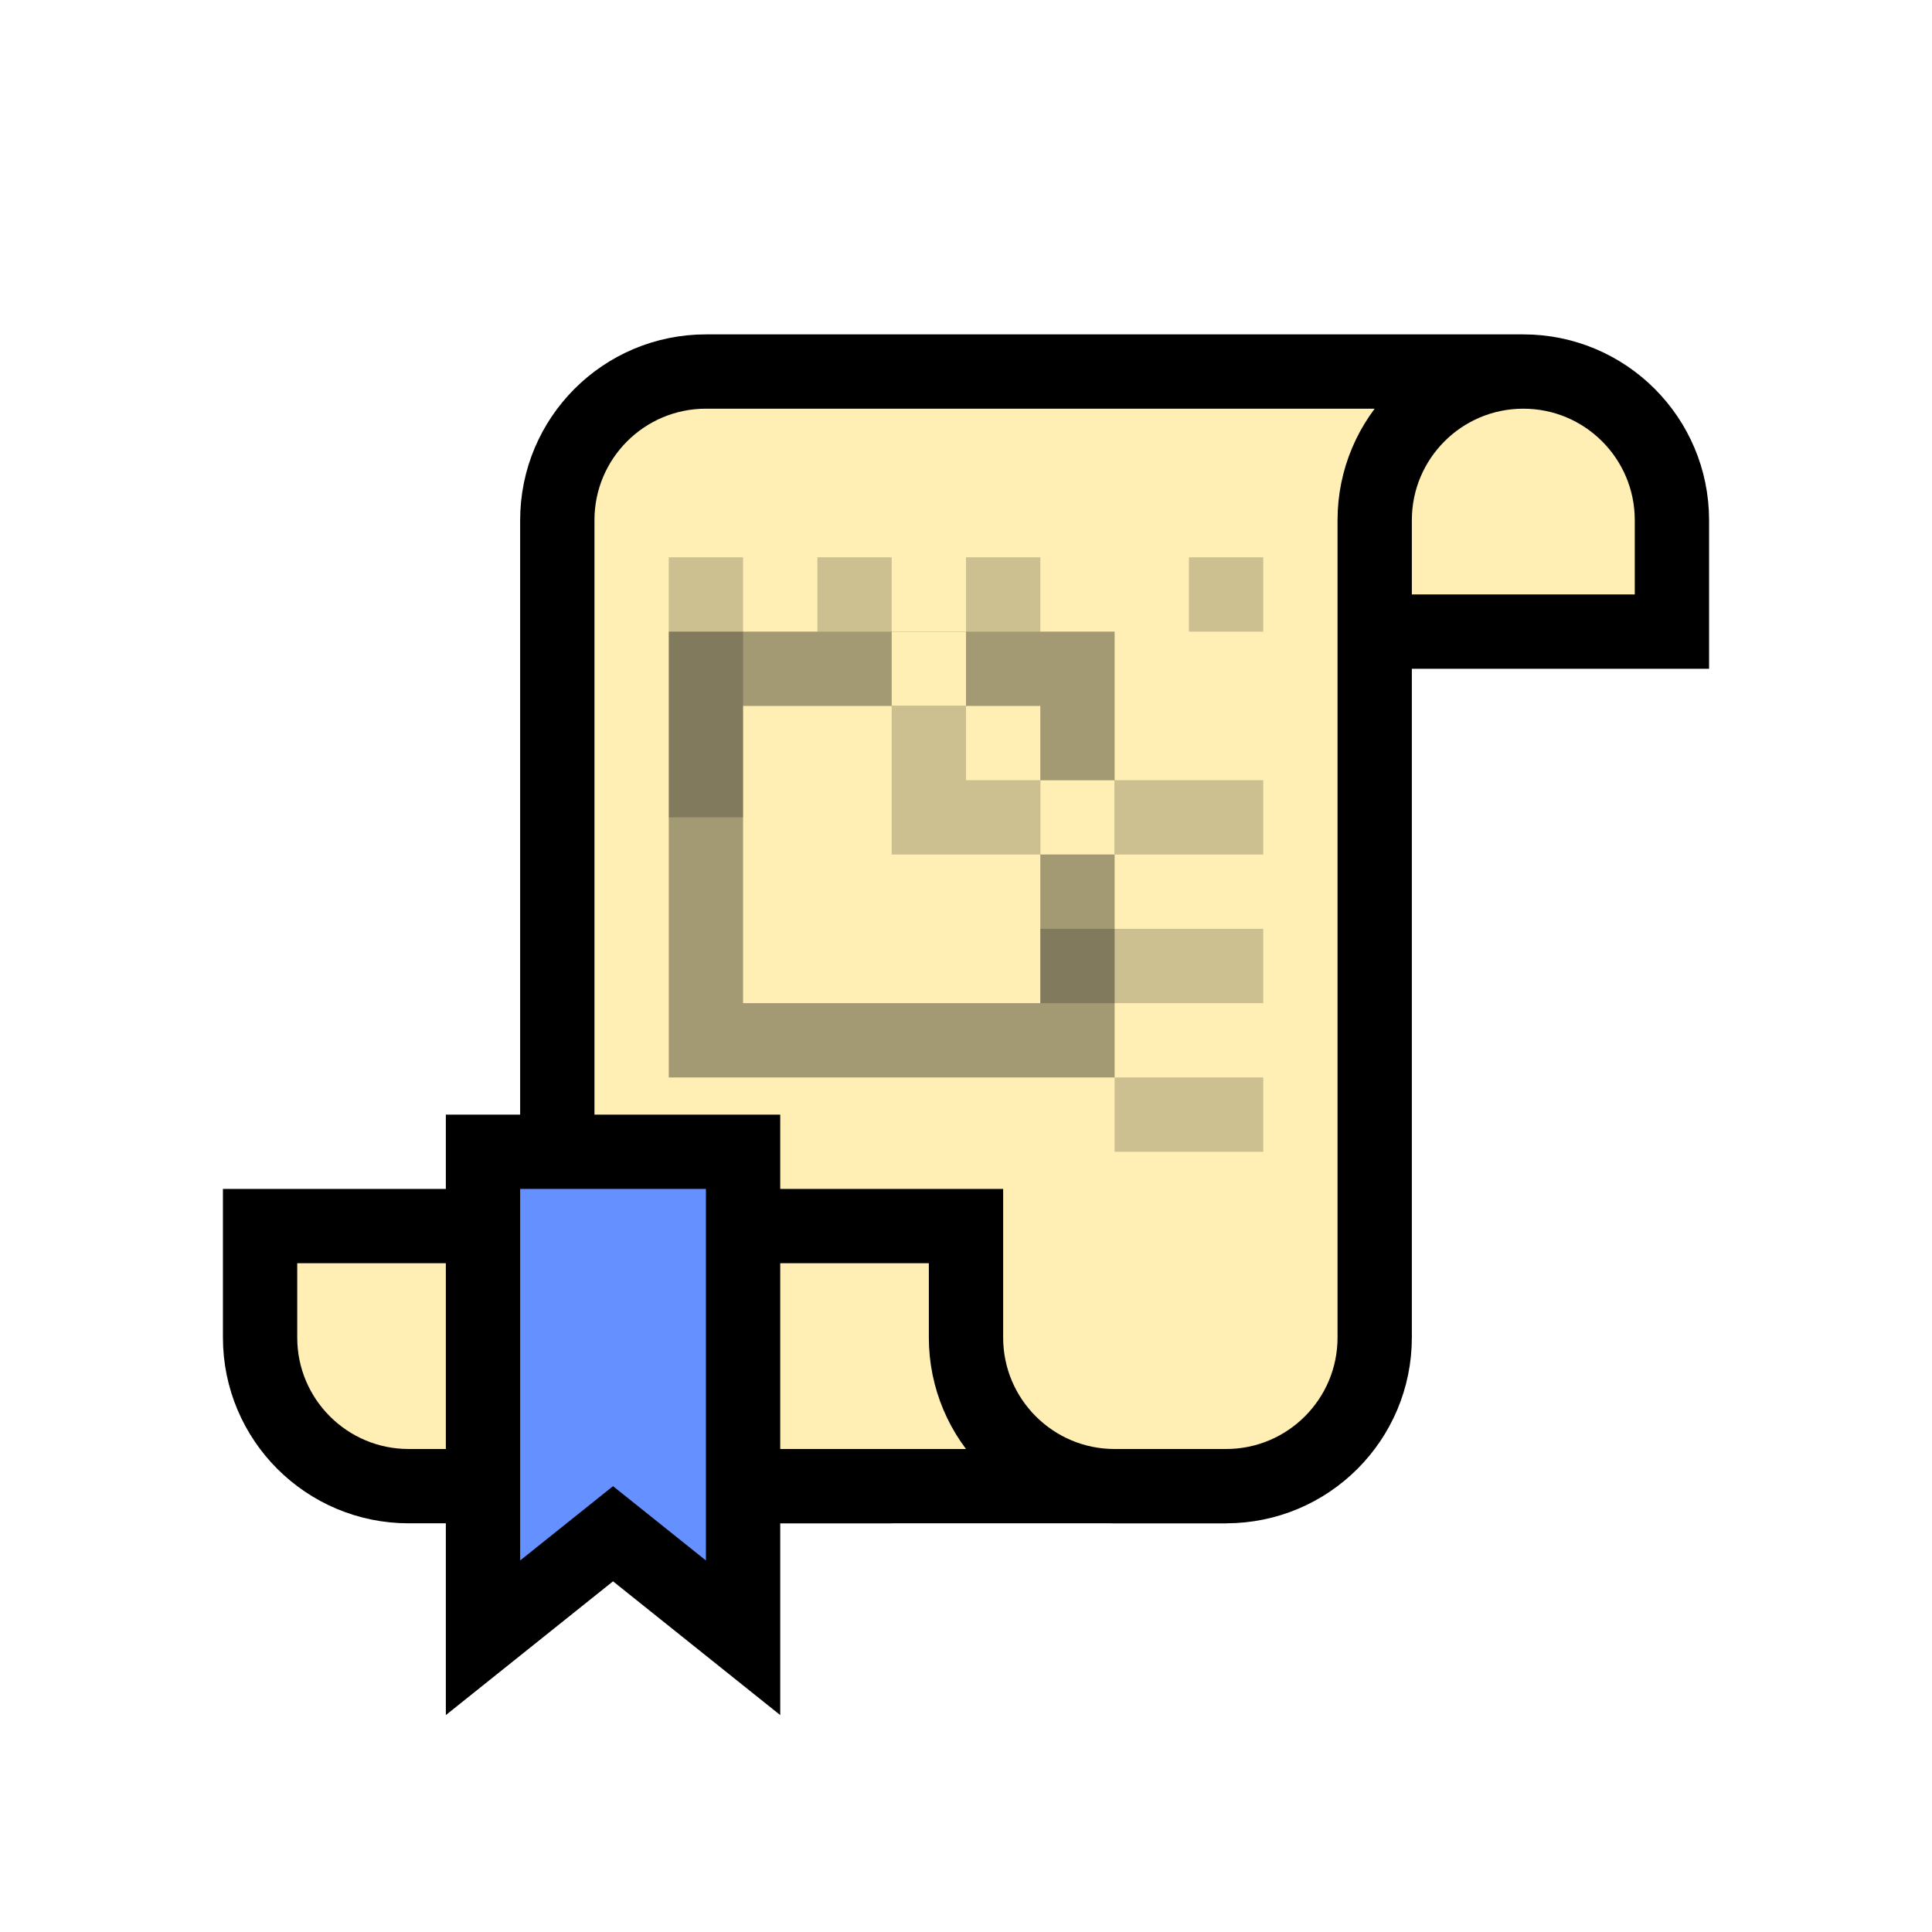
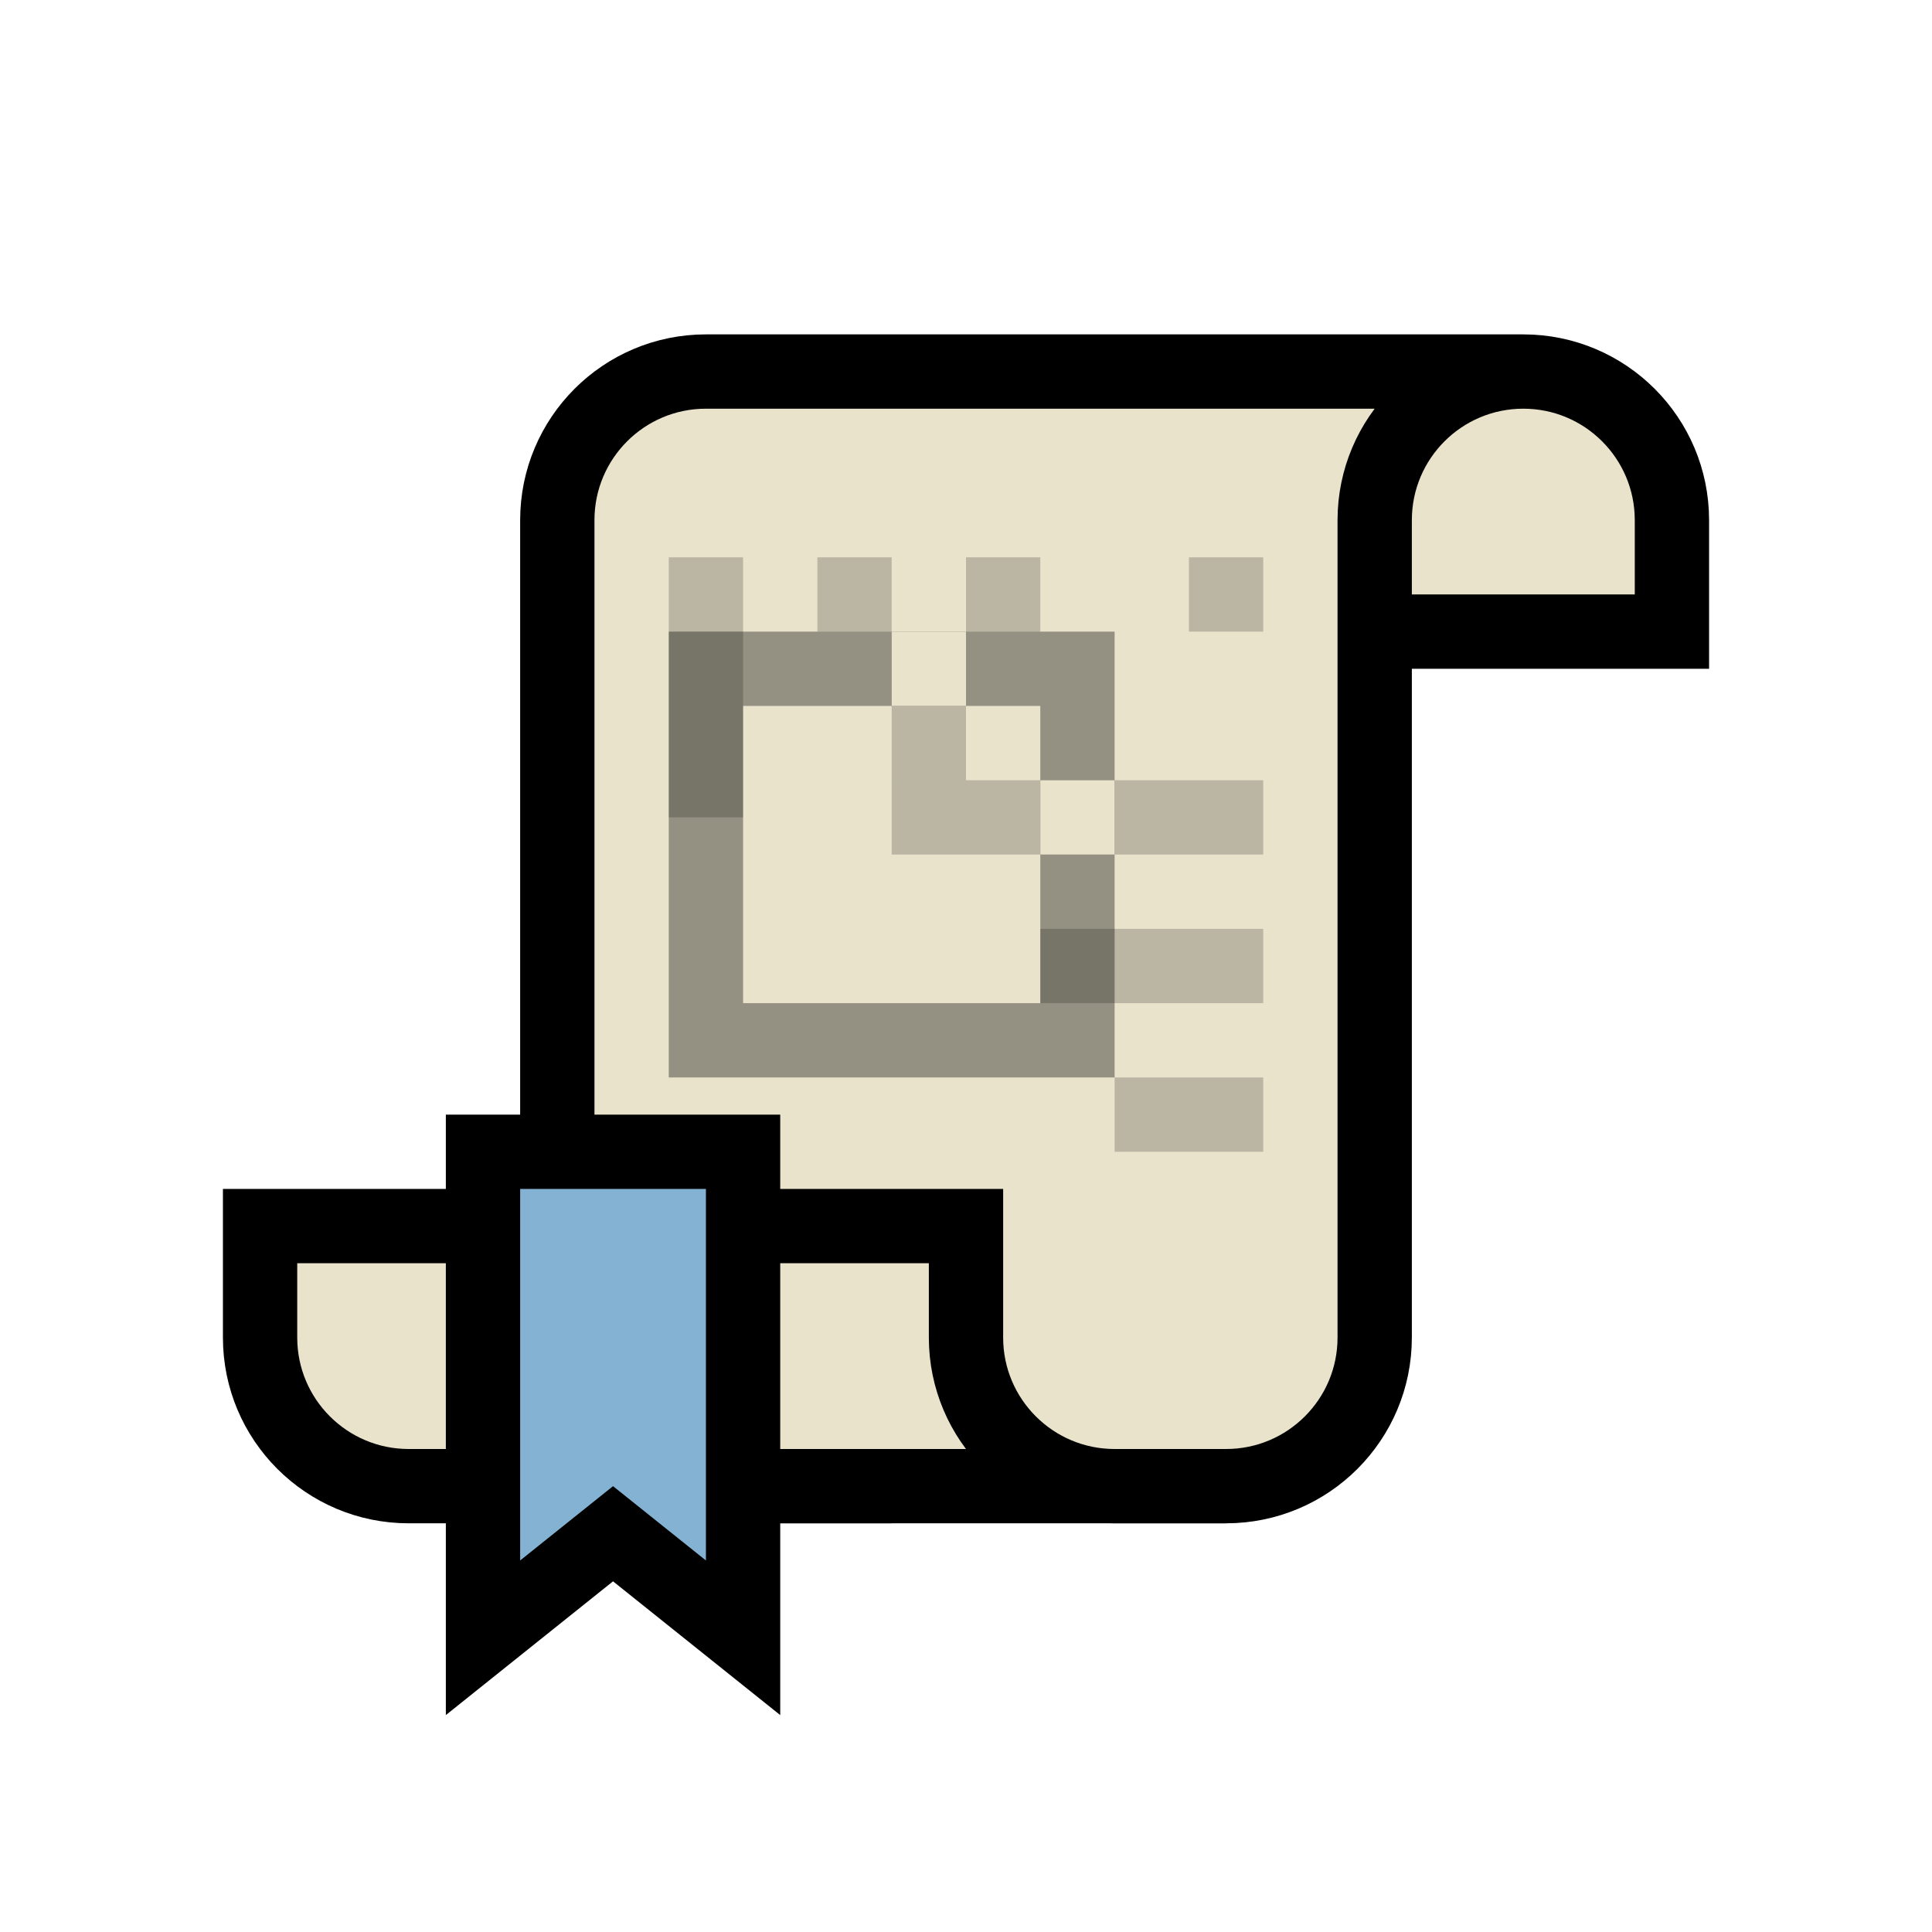
<svg xmlns="http://www.w3.org/2000/svg" width="52" height="52" viewBox="0 0 52 52" fill="none">
-   <path d="M15 14C15 11.791 16.791 10 19 10H41C43.209 10 45 11.791 45 14V17H37V36C37 38.209 35.209 40 33 40H11C8.791 40 7 38.209 7 36V33H15V14Z" fill="#FFEFB4" />
+   <path d="M15 14C15 11.791 16.791 10 19 10H41C43.209 10 45 11.791 45 14V17H37V36C37 38.209 35.209 40 33 40H11C8.791 40 7 38.209 7 36V33H15V14Z" fill="#E9E3CC" />
  <path d="M15 40H33C35.209 40 37 38.209 37 36V17M41 10H19C16.791 10 15 11.791 15 14V33M37 17V14C37 11.791 38.791 10 41 10V10C43.209 10 45 11.791 45 14V17H37Z" stroke="black" stroke-width="2" />
  <path d="M33 40H30C27.791 40 26 38.209 26 36V33H7V36C7 38.209 8.791 40 11 40H24" stroke="black" stroke-width="2" />
  <rect x="22" y="15" width="2" height="2" fill="black" fill-opacity="0.2" />
  <rect x="26" y="15" width="2" height="2" fill="black" fill-opacity="0.2" />
  <rect x="20" y="15" width="7" height="2" transform="rotate(90 20 15)" fill="black" fill-opacity="0.2" />
  <rect x="24" y="21" width="6" height="2" fill="black" fill-opacity="0.2" />
  <rect x="24" y="17" width="2" height="4" fill="black" fill-opacity="0.2" />
  <rect x="28" y="25" width="6" height="2" fill="black" fill-opacity="0.2" />
  <rect x="30" y="29" width="4" height="2" fill="black" fill-opacity="0.2" />
  <rect x="30" y="21" width="4" height="2" fill="black" fill-opacity="0.2" />
  <rect x="32" y="15" width="2" height="2" fill="black" fill-opacity="0.2" />
  <path d="M19 18H29V28H19V18Z" stroke="black" stroke-opacity="0.36" stroke-width="2" />
-   <path d="M14 31H13V32V42V44.081L14.625 42.781L16.5 41.281L18.375 42.781L20 44.081V42V32V31H19H14Z" fill="#6590FF" stroke="black" stroke-width="2" />
-   <rect x="28" y="21" width="2" height="2" fill="#FFEFB4" />
-   <rect x="24" y="17" width="2" height="2" fill="#FFEFB4" />
+   <path d="M14 31H13V32V42V44.081L14.625 42.781L16.5 41.281L18.375 42.781L20 44.081V42V32V31H19H14Z" fill="#84B2D3" stroke="black" stroke-width="2" />
+   <rect x="28" y="21" width="2" height="2" fill="#E9E3CC" />
+   <rect x="24" y="17" width="2" height="2" fill="#E9E3CC" />
</svg>
